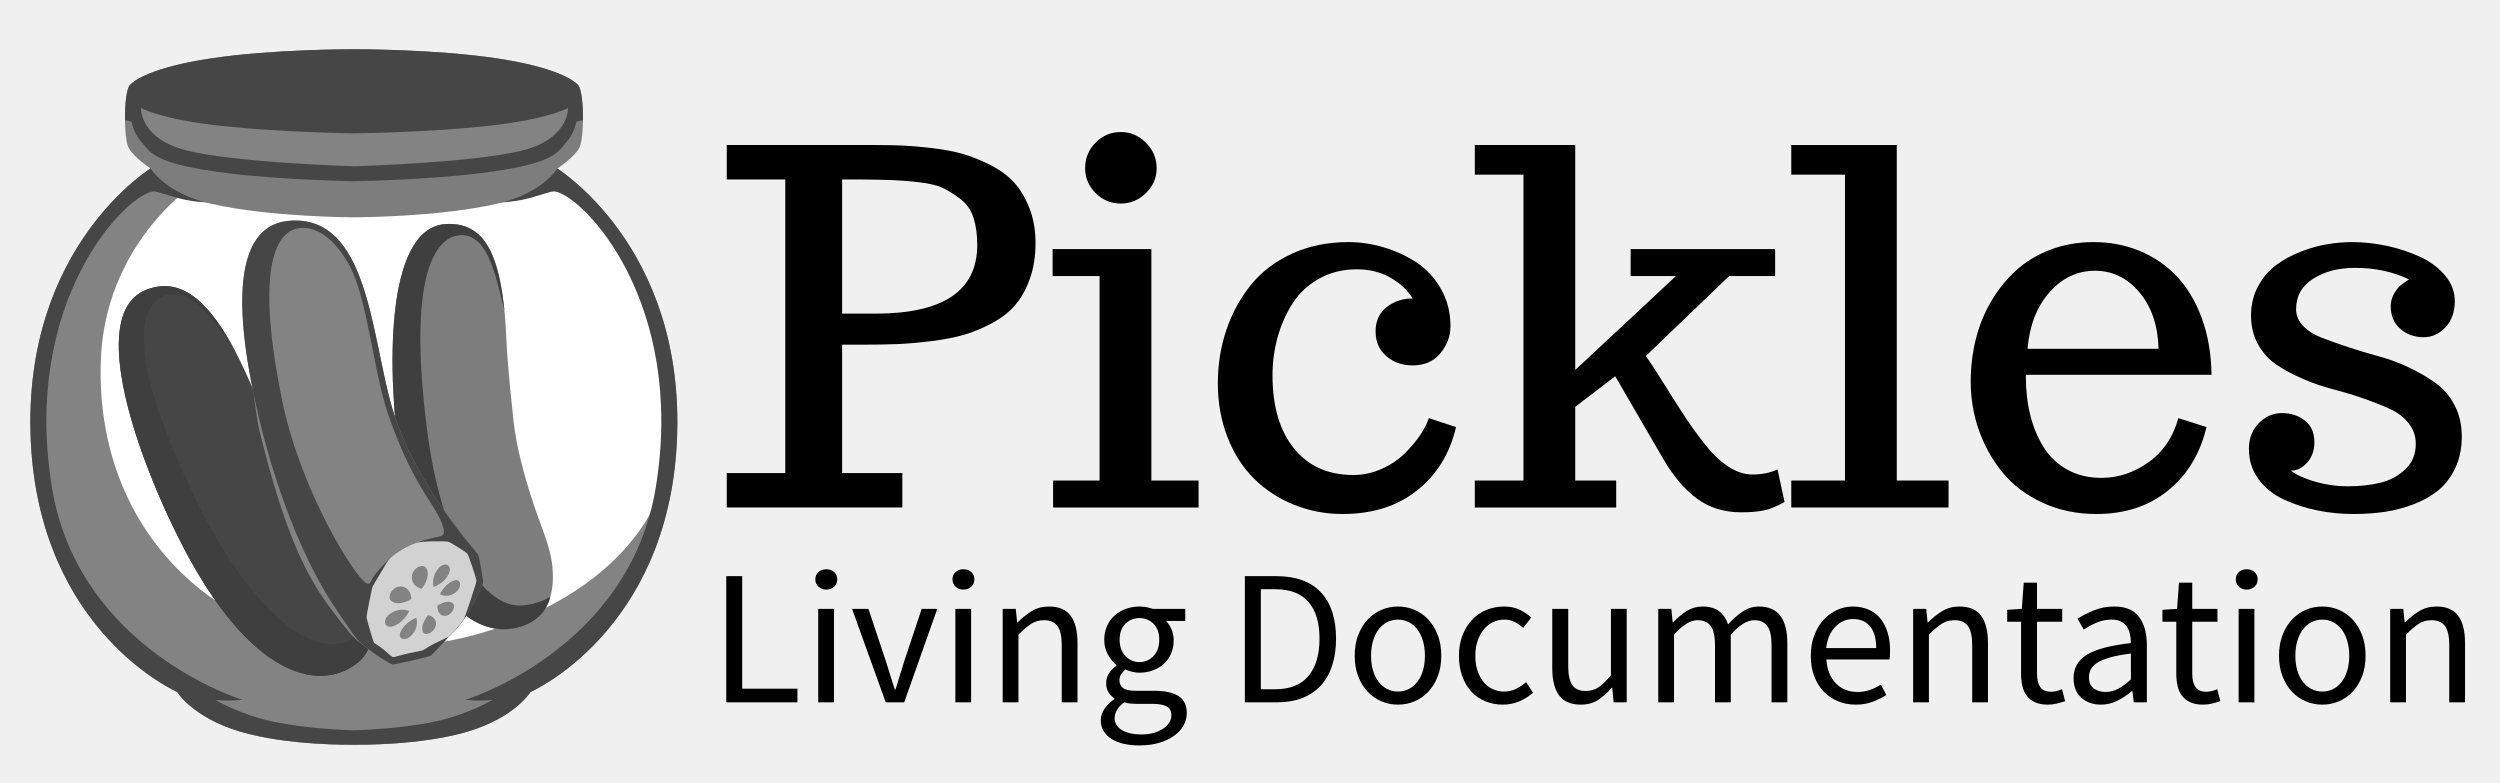
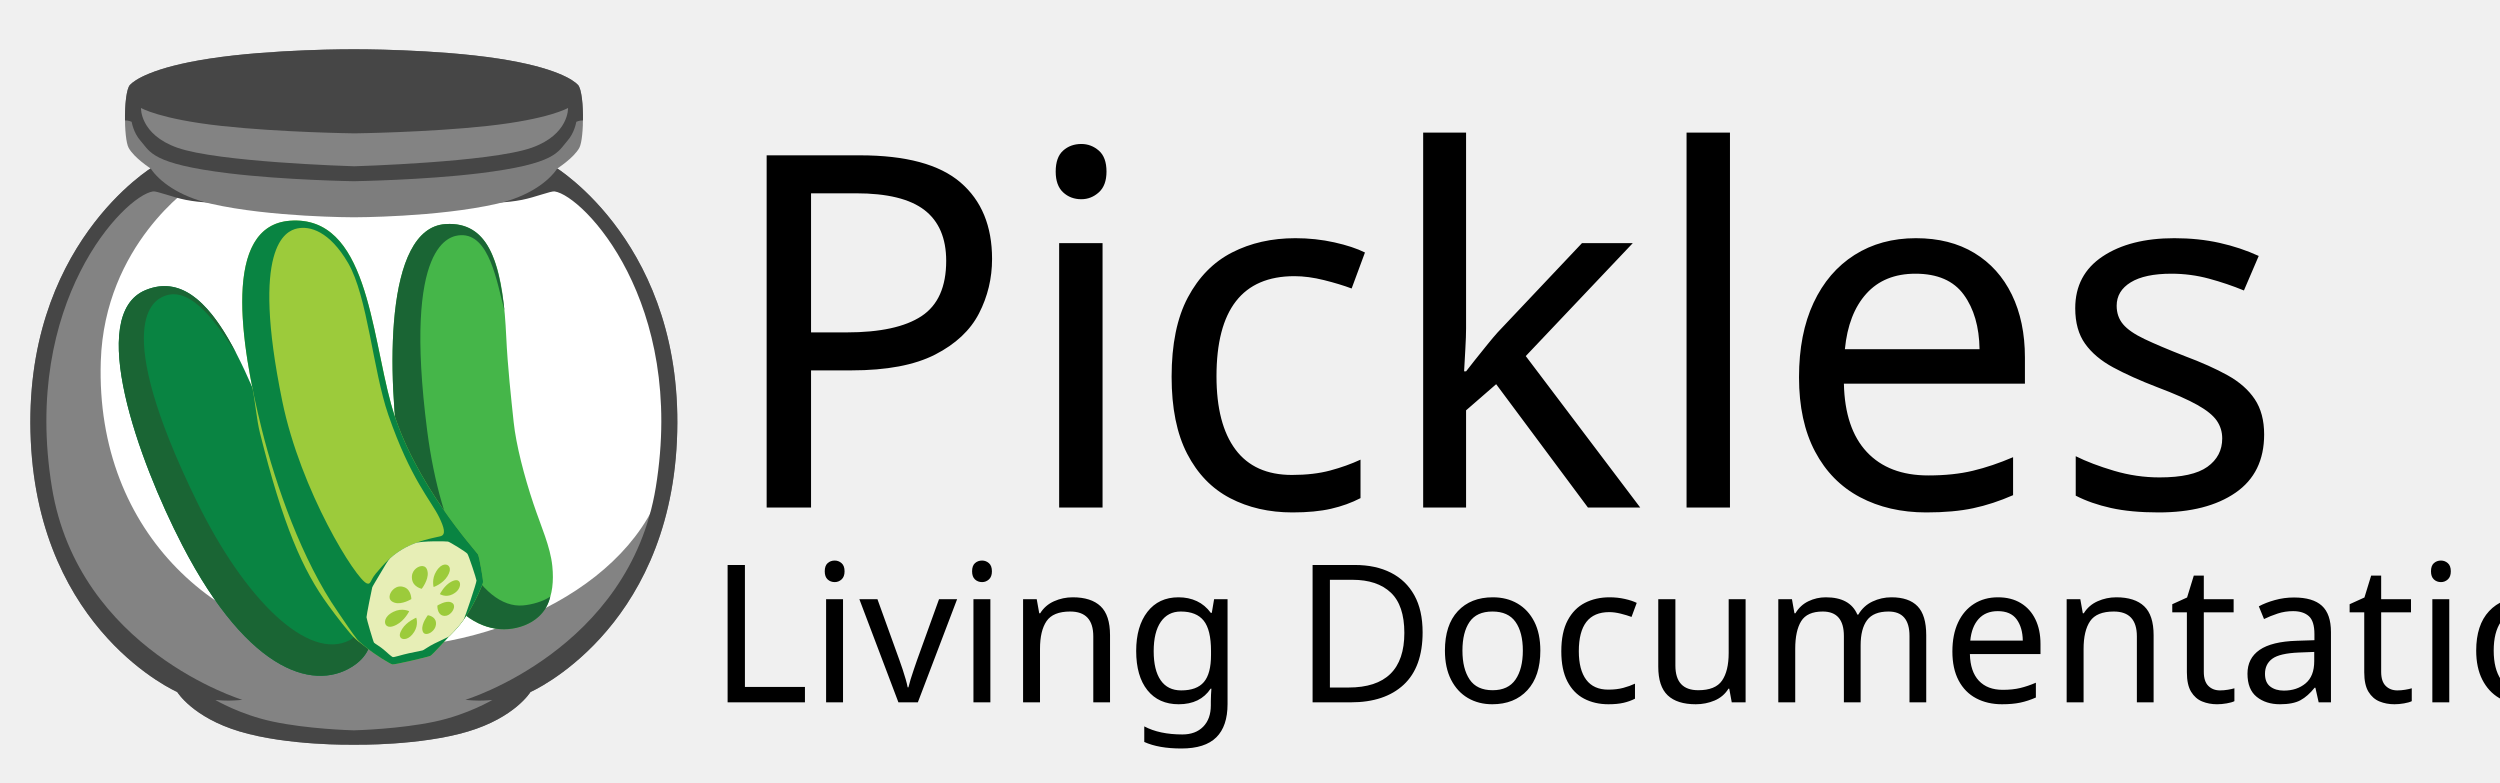
<svg xmlns="http://www.w3.org/2000/svg" version="1.0" id="Group_1_1_" x="0px" y="0px" width="2534.239px" height="793.62px" viewBox="0 0 2534.239 793.62" enable-background="new 0 0 2534.239 793.62" xml:space="preserve">
  <g id="Color_Fill_4">
    <g>
      <path fill-rule="evenodd" clip-rule="evenodd" fill="#FFFFFF" d="M562.229,169.02l-203.535,4.305l-203.535-4.305    c0,0-133.076,79.562-123.961,277.818C40.104,640.546,179.64,701.48,179.64,701.48s15.683,25.817,63.477,40.078    c48.445,14.454,113.693,13.396,115.578,13.362c1.885,0.033,67.134,1.092,115.578-13.362    c47.793-14.261,63.477-40.078,63.477-40.078s139.536-60.935,148.441-254.643C695.306,248.581,562.229,169.02,562.229,169.02z" />
    </g>
  </g>
  <g id="Color_Fill_4_1_">
    <g>
      <path fill="#838383" d="M562.229,169.02l-15.03,11.577c0,0,56.97,26.075,93.898,92.974    c30.833,55.857,46.975,145.953,34.808,202.579c-24.25,112.869-171.688,185.909-311.586,180.764    c-138.565-5.097-267.773-114.027-262.15-290.677c3.772-118.517,92.99-178.089,92.99-178.089l-40-19.127    c0,0-133.076,79.562-123.961,277.818C40.104,640.546,179.64,701.48,179.64,701.48s15.683,25.817,63.477,40.078    c48.445,14.454,113.693,13.396,115.578,13.362c-0.027-0.001-0.045-0.001-0.045-0.001h0.09c0,0-0.018,0-0.045,0.001    c1.885,0.033,67.134,1.092,115.578-13.362c47.793-14.261,63.477-40.078,63.477-40.078s139.536-60.935,148.441-254.643    C695.306,248.581,562.229,169.02,562.229,169.02z" />
    </g>
  </g>
  <g id="Color_Fill_4_2_">
    <path fill-rule="evenodd" clip-rule="evenodd" fill="#464646" d="M562.235,169.02l-63.36,36.36c0,0,13.813,0.447,30.294-2.79   c13.245-2.602,29.297-9.112,33.066-8.55c29.174,4.345,133.252,112.112,102.537,300c-26.941,164.8-193.015,215.358-193.015,215.358   s6.685,0.762,13.616,0.803c6.713,0.04,13.682-0.642,13.682-0.642s-24.884,14.855-58.352,21.941   c-35.445,7.506-78.611,8.746-82.007,8.833c-3.396-0.087-46.561-1.327-82.006-8.833c-33.468-7.086-58.352-21.941-58.352-21.941   s6.968,0.682,13.682,0.642c6.932-0.041,13.616-0.803,13.616-0.803S79.563,658.84,52.623,494.04   c-30.715-187.888,73.363-295.655,102.537-300c3.77-0.562,19.821,5.949,33.067,8.55c16.48,3.237,30.293,2.79,30.293,2.79   l-63.36-36.36c0,0-133.076,79.562-123.961,277.818C40.104,640.546,179.64,701.48,179.64,701.48s15.683,25.817,63.477,40.078   c48.491,14.468,113.816,13.394,115.581,13.362c1.765,0.031,67.09,1.105,115.581-13.362c47.794-14.261,63.477-40.078,63.477-40.078   s139.536-60.935,148.441-254.643C695.312,248.581,562.235,169.02,562.235,169.02z" />
  </g>
  <g id="Color_Fill_2">
    <g>
      <path fill="#7D7D7D" d="M585.933,86.11c-4.422-4.791-22.436-17.728-80.489-26.668c-63.883-9.838-146.522-9.504-146.522-9.504    h-0.183c0,0-82.623-0.337-146.523,9.504c-58.053,8.94-76.067,21.877-80.49,26.668c-6.478,7.019-6.478,54.258-1.35,63.706    c5.58,10.278,22.307,20.909,22.405,21.055c8.484,12.667,28.396,28.204,61.141,35.675c60.324,13.764,144.816,13.724,144.816,13.724    h0.183c0,0,84.492,0.04,144.815-13.724c32.746-7.471,52.657-23.008,61.142-35.675c0.098-0.146,16.825-10.777,22.404-21.055    C592.411,140.368,592.411,93.129,585.933,86.11z" />
    </g>
  </g>
  <path fill="#464646" d="M585.933,86.11c-4.422-4.791-22.436-17.728-80.489-26.668c-63.883-9.838-146.522-9.504-146.522-9.504h-0.183  c0,0-82.623-0.337-146.523,9.504c-58.053,8.94-76.067,21.877-80.49,26.668c-3.627,3.93-5.224,20.473-5.025,35.93  c3.755-0.005,6.769,1.439,6.769,1.439s1.69,11.067,9.047,19.291c9.89,11.056,10.463,23.289,89.594,32.936  c56.438,6.88,126.763,8.002,126.763,8.002l0.036-0.016c1.418-0.023,70.78-1.177,126.639-7.986  c79.132-9.647,79.704-21.879,89.595-32.936c7.356-8.224,9.047-19.291,9.047-19.291s3.014-1.445,6.77-1.439  C591.157,106.583,589.561,90.041,585.933,86.11z" />
  <path fill="#838383" d="M575.819,109.44c0,0-19.226,11.406-81.619,18.218c-60.066,6.559-134.201,7.521-134.201,7.521h-1.26  c0,0-74.135-0.963-134.2-7.521c-62.394-6.813-81.62-18.218-81.62-18.218s-1.267,26.849,36.9,40.32  c41.043,14.486,172.895,18.589,179.217,18.792c0,0,137.83-3.949,179.883-18.792C577.087,136.289,575.819,109.44,575.819,109.44z" />
  <g id="Color_Fill_5">
    <g>
-       <path fill="#464646" d="M288.359,469.693c-32.806-71.301-70.754-204.517-140.76-175.641    c-60.489,24.952-7.552,172.045,37.08,258.422c68.756,133.066,137.414,148.628,175.32,121.292    C415.048,634.07,320.26,539.026,288.359,469.693z" />
+       <path fill="#098442" d="M288.359,469.693c-32.806-71.301-70.754-204.517-140.76-175.641    c-60.489,24.952-7.552,172.045,37.08,258.422c68.756,133.066,137.414,148.628,175.32,121.292    C415.048,634.07,320.26,539.026,288.359,469.693z" />
    </g>
  </g>
  <g id="Color_Fill_5_1_">
    <g>
-       <path fill="#3F3F3F" d="M376.443,634.231c-2.979-8.362-8.164-7.613-8.164-7.613s-4.076,17.336-13.949,22.404    c-41.514,21.311-105.897-40.386-154.891-140.818c-89.105-182.659-42.392-204.279-32.94-208.054    c28.679-11.454,56.162,32.828,73.184,58.368c-23.806-46.064-52.932-80.614-92.083-64.465    c-60.489,24.952-7.552,172.045,37.08,258.422c68.756,133.066,137.414,148.628,175.32,121.292    C373.953,663.704,378.279,650.086,376.443,634.231z" />
+       <path fill="#1A6534" d="M376.443,634.231c-2.979-8.362-8.164-7.613-8.164-7.613s-4.076,17.336-13.949,22.404    c-41.514,21.311-105.897-40.386-154.891-140.818c-89.105-182.659-42.392-204.279-32.94-208.054    c28.679-11.454,56.162,32.828,73.184,58.368c-23.806-46.064-52.932-80.614-92.083-64.465    c-60.489,24.952-7.552,172.045,37.08,258.422c68.756,133.066,137.414,148.628,175.32,121.292    C373.953,663.704,378.279,650.086,376.443,634.231z" />
    </g>
  </g>
  <g id="Color_Fill_5_2_">
    <g>
-       <path fill="#7D7D7D" d="M559.883,573.831c-2.052-19.946-11.253-39.655-19.121-63.126c-9.383-27.99-17.631-59.811-20.063-82.835    c-2.536-23.991-6.11-56.111-7.525-86.45c-2.899-62.149-12.678-117.471-61.565-114.274    c-62.311,4.075-59.396,153.234-45.439,244.964c21.502,141.313,78.818,176.359,121.441,163.229    C553.331,627.415,563.081,604.925,559.883,573.831z" />
+       <path fill="#45B649" d="M559.883,573.831c-2.052-19.946-11.253-39.655-19.121-63.126c-9.383-27.99-17.631-59.811-20.063-82.835    c-2.536-23.991-6.11-56.111-7.525-86.45c-2.899-62.149-12.678-117.471-61.565-114.274    c-62.311,4.075-59.396,153.234-45.439,244.964c21.502,141.313,78.818,176.359,121.441,163.229    C553.331,627.415,563.081,604.925,559.883,573.831z" />
    </g>
  </g>
  <g id="Color_Fill_5_3_">
    <g>
-       <path fill="#3F3F3F" d="M530.27,613.711c-43.605,3.853-83.532-70.634-97.23-177.114    c-24.745-192.365,24.094-197.639,33.793-198.163c29.428-1.592,36.964,48.1,44.549,76.391    c-5.745-48.291-15.773-90.556-59.773-87.678c-62.311,4.075-59.396,153.234-45.439,244.964    c21.502,141.313,78.818,176.359,121.441,163.229c15.69-4.834,27.003-15.645,30.188-30.539    C550.404,609.767,539.374,612.906,530.27,613.711z" />
+       <path fill="#1A6534" d="M530.27,613.711c-43.605,3.853-83.532-70.634-97.23-177.114    c-24.745-192.365,24.094-197.639,33.793-198.163c29.428-1.592,36.964,48.1,44.549,76.391    c-5.745-48.291-15.773-90.556-59.773-87.678c-62.311,4.075-59.396,153.234-45.439,244.964    c21.502,141.313,78.818,176.359,121.441,163.229c15.69-4.834,27.003-15.645,30.188-30.539    C550.404,609.767,539.374,612.906,530.27,613.711z" />
    </g>
  </g>
  <g id="Color_Fill_6">
    <g>
-       <path fill="#838383" d="M484.526,562.013c-1.44-2.79-66.006-72.831-87.998-151.976c-20.569-74.027-24.428-191.814-102.41-186.297    c-58.386,4.13-54.215,90.232-38.17,169.935c2.871,14.258,4.231,31.912,7.572,45.255c23.43,93.59,43.161,139.003,69.56,175.007    c7.254,9.894,20.338,27.271,27.356,33.839c3.271,3.06,7.264,5.58,11.276,8.9c8.212,6.795,23.736,16.461,26.166,16.821    c2.431,0.36,36.08-7.559,38.33-8.638c2.25-1.08,18.626-19.437,18.626-19.437s10.365-9.27,18.284-21.854    c9.369-14.89,16.356-30.964,16.537-33.483C489.835,587.565,485.966,564.802,484.526,562.013z" />
+       <path fill="#9CCB3B" d="M484.526,562.013c-1.44-2.79-66.006-72.831-87.998-151.976c-20.569-74.027-24.428-191.814-102.41-186.297    c-58.386,4.13-54.215,90.232-38.17,169.935c2.871,14.258,4.231,31.912,7.572,45.255c23.43,93.59,43.161,139.003,69.56,175.007    c7.254,9.894,20.338,27.271,27.356,33.839c3.271,3.06,7.264,5.58,11.276,8.9c8.212,6.795,23.736,16.461,26.166,16.821    c2.431,0.36,36.08-7.559,38.33-8.638c2.25-1.08,18.626-19.437,18.626-19.437s10.365-9.27,18.284-21.854    c9.369-14.89,16.356-30.964,16.537-33.483C489.835,587.565,485.966,564.802,484.526,562.013z" />
    </g>
  </g>
  <g id="Color_Fill_6_1_">
    <g>
-       <path fill-rule="evenodd" clip-rule="evenodd" fill="#464646" d="M484.526,562.013c-1.44-2.79-66.006-72.831-87.998-151.976    c-20.569-74.027-24.428-191.814-102.41-186.297c-68.832,4.869-50.721,123.663-28.709,211.59    c14.188,56.673,40.643,132.396,77.12,184.997c6.991,10.082,13.325,19.93,19.557,27.838c1.5,1.905,5.613,5.19,9.626,8.511    c8.212,6.795,23.736,16.461,26.166,16.821c2.431,0.36,36.08-7.559,38.33-8.638c2.25-1.08,18.626-19.437,18.626-19.437    s10.365-9.27,18.284-21.854c9.369-14.89,16.356-30.964,16.537-33.483C489.835,587.565,485.966,564.802,484.526,562.013z     M446.371,543.624c-7.231,1.746-24.394,4.662-38.822,13.358c-10.608,6.394-17.971,14.055-26.768,24.647    c-5.459,6.573-4.739,11.21-8.816,9.806c-10.952-3.771-67.123-93.521-85.849-184.905c-32.161-156.945,3.479-172.393,15.127-174.923    c12.759-2.771,32.761,2.588,51.645,35.047c19.784,34.007,25.139,108.669,40.701,153.721    c22.728,65.793,43.43,86.908,51.797,104.386C449.931,534.253,452.591,542.122,446.371,543.624z" />
+       <path fill-rule="evenodd" clip-rule="evenodd" fill="#098442" d="M484.526,562.013c-1.44-2.79-66.006-72.831-87.998-151.976    c-20.569-74.027-24.428-191.814-102.41-186.297c-68.832,4.869-50.721,123.663-28.709,211.59    c14.188,56.673,40.643,132.396,77.12,184.997c6.991,10.082,13.325,19.93,19.557,27.838c1.5,1.905,5.613,5.19,9.626,8.511    c8.212,6.795,23.736,16.461,26.166,16.821c2.431,0.36,36.08-7.559,38.33-8.638c2.25-1.08,18.626-19.437,18.626-19.437    s10.365-9.27,18.284-21.854c9.369-14.89,16.356-30.964,16.537-33.483C489.835,587.565,485.966,564.802,484.526,562.013z     M446.371,543.624c-7.231,1.746-24.394,4.662-38.822,13.358c-10.608,6.394-17.971,14.055-26.768,24.647    c-5.459,6.573-4.739,11.21-8.816,9.806c-10.952-3.771-67.123-93.521-85.849-184.905c-32.161-156.945,3.479-172.393,15.127-174.923    c12.759-2.771,32.761,2.588,51.645,35.047c19.784,34.007,25.139,108.669,40.701,153.721    c22.728,65.793,43.43,86.908,51.797,104.386C449.931,534.253,452.591,542.122,446.371,543.624z" />
    </g>
  </g>
  <g id="Color_Fill_6_2_">
    <g>
-       <path fill="#D2D2D2" d="M473.819,561.359c-1.32-1.859-17.88-12-19.68-12.359c-1.8-0.36-26.778-0.828-33.068,1.539    c-4.523,1.702-9.148,3.808-13.522,6.443c-4.402,2.653-8.245,5.524-11.863,8.733c-2.238,1.984-5.622,7.875-9.188,13.931    c-4.564,7.751-8.738,14.533-9.158,15.733s-5.879,28.74-5.819,30.3c0.06,1.561,6.84,24.9,7.62,25.8c0.779,0.9,6.66,4.261,9.84,7.08    c3.18,2.82,7.859,7.021,9.06,7.5c1.2,0.48,9.301-2.34,16.38-3.84c7.08-1.5,12-2.58,13.62-2.82c1.62-0.239,5.7-3.84,12.3-7.02    c6.601-3.181,12.961-6.21,12.961-6.21l1.534-0.747c0,0,7.828-7,15.075-17.094c1.093-1.521,13.294-37.773,13.114-39.813    S475.14,563.22,473.819,561.359z" />
+       <path fill="#E7EEB6" d="M473.819,561.359c-1.32-1.859-17.88-12-19.68-12.359c-1.8-0.36-26.778-0.828-33.068,1.539    c-4.523,1.702-9.148,3.808-13.522,6.443c-4.402,2.653-8.245,5.524-11.863,8.733c-2.238,1.984-5.622,7.875-9.188,13.931    c-4.564,7.751-8.738,14.533-9.158,15.733s-5.879,28.74-5.819,30.3c0.06,1.561,6.84,24.9,7.62,25.8c0.779,0.9,6.66,4.261,9.84,7.08    c3.18,2.82,7.859,7.021,9.06,7.5c1.2,0.48,9.301-2.34,16.38-3.84c7.08-1.5,12-2.58,13.62-2.82c1.62-0.239,5.7-3.84,12.3-7.02    c6.601-3.181,12.961-6.21,12.961-6.21l1.534-0.747c0,0,7.828-7,15.075-17.094c1.093-1.521,13.294-37.773,13.114-39.813    S475.14,563.22,473.819,561.359z" />
    </g>
  </g>
  <g id="Group_2_1_">
    <g id="Shape_1">
-       <path fill-rule="evenodd" clip-rule="evenodd" fill="#838383" d="M453.639,572.817c0,0-5.361-3.228-11.312,6.205    c-5.054,8.01-2.766,16.041-2.766,16.041s9-3.021,13.894-10.732C459.202,575.275,453.639,572.817,453.639,572.817z" />
+       <path fill-rule="evenodd" clip-rule="evenodd" fill="#9CCB3B" d="M453.639,572.817c0,0-5.361-3.228-11.312,6.205    c-5.054,8.01-2.766,16.041-2.766,16.041s9-3.021,13.894-10.732C459.202,575.275,453.639,572.817,453.639,572.817z" />
    </g>
    <g id="Shape_1_1_">
-       <path fill-rule="evenodd" clip-rule="evenodd" fill="#838383" d="M433.542,580.231c-1.12-9.448-9.065-5.675-9.065-5.675    s-8.259,3.18-6.778,12.74c1.22,7.881,9.818,9.559,9.818,9.559S434.466,588.021,433.542,580.231z" />
+       <path fill-rule="evenodd" clip-rule="evenodd" fill="#9CCB3B" d="M433.542,580.231c-1.12-9.448-9.065-5.675-9.065-5.675    s-8.259,3.18-6.778,12.74c1.22,7.881,9.818,9.559,9.818,9.559S434.466,588.021,433.542,580.231z" />
    </g>
    <g id="Shape_1_2_">
-       <path fill-rule="evenodd" clip-rule="evenodd" fill="#838383" d="M409.855,595.248c-8.724-3.266-13.417,4.943-13.417,4.943    s-5.314,7.952,3.635,10.78c7.29,2.303,16.912-3.699,16.912-3.699S416.964,597.908,409.855,595.248z" />
+       <path fill-rule="evenodd" clip-rule="evenodd" fill="#9CCB3B" d="M409.855,595.248c-8.724-3.266-13.417,4.943-13.417,4.943    s-5.314,7.952,3.635,10.78c7.29,2.303,16.912-3.699,16.912-3.699S416.964,597.908,409.855,595.248z" />
    </g>
    <g id="Shape_1_3_">
-       <path fill-rule="evenodd" clip-rule="evenodd" fill="#838383" d="M398.913,620.141c-10.514,5.169-8.467,11.737-8.467,11.737    s1.25,6.729,11.383,1.511c8.414-4.334,12.966-13.77,12.966-13.77S407.636,615.854,398.913,620.141z" />
+       <path fill-rule="evenodd" clip-rule="evenodd" fill="#9CCB3B" d="M398.913,620.141c-10.514,5.169-8.467,11.737-8.467,11.737    s1.25,6.729,11.383,1.511c8.414-4.334,12.966-13.77,12.966-13.77S407.636,615.854,398.913,620.141z" />
    </g>
    <g id="Shape_1_4_">
-       <path fill-rule="evenodd" clip-rule="evenodd" fill="#838383" d="M421.941,626.144c0,0-9.524,3.741-14.367,11.535    c-5.636,9.067,0.923,10.028,0.923,10.028s5.926,1.542,11.381-7.179C424.564,633.035,421.941,626.144,421.941,626.144z" />
+       <path fill-rule="evenodd" clip-rule="evenodd" fill="#9CCB3B" d="M421.941,626.144c0,0-9.524,3.741-14.367,11.535    c-5.636,9.067,0.923,10.028,0.923,10.028s5.926,1.542,11.381-7.179C424.564,633.035,421.941,626.144,421.941,626.144z" />
    </g>
    <g id="Shape_1_5_">
-       <path fill-rule="evenodd" clip-rule="evenodd" fill="#838383" d="M441.917,630.923c-0.704-6.358-8.219-7.276-8.219-7.276    s-6.513,8.299-5.577,14.694c1.058,7.235,7.871,3.212,7.871,3.212S442.714,638.12,441.917,630.923z" />
+       <path fill-rule="evenodd" clip-rule="evenodd" fill="#9CCB3B" d="M441.917,630.923c-0.704-6.358-8.219-7.276-8.219-7.276    s-6.513,8.299-5.577,14.694c1.058,7.235,7.871,3.212,7.871,3.212S442.714,638.12,441.917,630.923z" />
    </g>
    <g id="Shape_1_6_">
-       <path fill-rule="evenodd" clip-rule="evenodd" fill="#838383" d="M457.109,610.518c-5.413-2.091-13.743,3.364-13.743,3.364    s-0.402,8.249,5.159,10.068c6.238,2.041,10.225-4.589,10.225-4.589S463.179,612.862,457.109,610.518z" />
+       <path fill-rule="evenodd" clip-rule="evenodd" fill="#9CCB3B" d="M457.109,610.518c-5.413-2.091-13.743,3.364-13.743,3.364    s-0.402,8.249,5.159,10.068c6.238,2.041,10.225-4.589,10.225-4.589S463.179,612.862,457.109,610.518z" />
    </g>
    <g id="Shape_1_7_">
-       <path fill-rule="evenodd" clip-rule="evenodd" fill="#838383" d="M466.347,592.033c0,0-0.067-6.686-8.468-2.598    c-7.386,3.595-11.97,12.79-11.97,12.79s5.762,3.836,12.923,0.181C466.982,598.247,466.347,592.033,466.347,592.033z" />
+       <path fill-rule="evenodd" clip-rule="evenodd" fill="#9CCB3B" d="M466.347,592.033c0,0-0.067-6.686-8.468-2.598    c-7.386,3.595-11.97,12.79-11.97,12.79s5.762,3.836,12.923,0.181C466.982,598.247,466.347,592.033,466.347,592.033z" />
    </g>
  </g>
  <g>
-     <path d="M736.71,147.018h149.902c10.578,0,19.855,0.164,27.832,0.488c7.973,0.328,17.945,1.183,29.908,2.563   c11.963,1.385,22.377,3.338,31.25,5.859c8.869,2.525,18.227,6.268,28.076,11.23c9.846,4.967,17.902,10.864,24.17,17.7   c6.264,6.836,11.475,15.503,15.625,26.001s6.225,22.339,6.225,35.522c0,13.348-1.873,25.311-5.615,35.889   c-3.746,10.582-8.586,19.409-14.525,26.489c-5.943,7.08-13.715,13.226-23.316,18.433c-9.605,5.211-19.043,9.197-28.32,11.963   c-9.277,2.77-20.428,4.967-33.447,6.592c-13.023,1.629-24.699,2.647-35.033,3.052c-10.338,0.408-22.424,0.61-36.256,0.61h-19.531   v130.127h61.035v34.912H736.71v-34.912h59.326V181.93H736.71V147.018z M870.255,181.93h-16.602v135.986h33.936   c68.684,0,103.027-23.193,103.027-69.58c0-10.578-1.262-19.775-3.783-27.588c-2.525-7.813-6.799-14.038-12.818-18.677   c-6.023-4.639-11.924-8.381-17.699-11.23c-5.779-2.846-14.039-4.883-24.781-6.104s-19.816-1.953-27.221-2.197   c-7.408-0.244-17.865-0.446-31.373-0.61C871.8,181.93,870.903,181.93,870.255,181.93z" />
-     <path d="M1167.13,252.487v234.62h47.852v27.344h-147.461v-27.344h47.119V279.831h-47.607v-27.344H1167.13z M1099.991,170.456   c0-10.09,3.541-18.715,10.621-25.879c7.08-7.16,15.582-10.742,25.512-10.742c9.766,0,18.27,3.624,25.514,10.864   c7.24,7.244,10.863,15.831,10.863,25.757c0,9.766-3.623,18.188-10.863,25.269c-7.244,7.08-15.748,10.62-25.514,10.62   c-9.93,0-18.432-3.54-25.512-10.62S1099.991,180.221,1099.991,170.456z" />
-     <path d="M1234.513,388.473c0-18.879,2.846-36.781,8.545-53.711c5.695-16.926,13.916-32.104,24.658-45.532   s24.658-24.086,41.748-31.982c17.09-7.893,36.213-11.841,57.373-11.841c11.879,0,23.762,1.751,35.645,5.249   c11.879,3.502,22.949,8.587,33.203,15.259c10.254,6.676,18.594,15.667,25.025,26.978c6.428,11.314,9.643,23.968,9.643,37.964   c0,9.766-3.379,18.799-10.131,27.1c-6.756,8.301-16.156,12.451-28.199,12.451c-10.582,0-19.492-3.132-26.732-9.399   c-7.244-6.264-10.865-14.606-10.865-25.024c0-10.578,3.742-18.799,11.23-24.658c7.484-5.859,16.273-8.789,26.367-8.789   c-5.371-8.625-12.98-15.705-22.826-21.24c-9.85-5.531-21.119-8.301-33.814-8.301c-14.16,0-26.855,3.136-38.086,9.399   c-11.23,6.268-20.184,14.568-26.855,24.902c-6.676,10.338-11.76,21.771-15.258,34.302c-3.502,12.535-5.25,25.475-5.25,38.818   c0,31.415,7.24,56.114,21.729,74.096c14.484,17.986,34.584,26.979,60.303,26.979c9.926,0,19.49-2.076,28.688-6.227   c9.193-4.15,16.926-9.314,23.193-15.502c6.264-6.184,11.512-12.41,15.746-18.678c4.23-6.264,7.16-12,8.789-17.211l27.588,9.033   c-6.188,26.695-19.287,48.057-39.307,64.086c-20.02,16.033-45.25,24.049-75.684,24.049c-17.418,0-33.855-3.137-49.316-9.4   c-15.465-6.264-28.893-15.014-40.283-26.244c-11.395-11.23-20.385-25.227-26.977-41.992   C1237.81,426.644,1234.513,408.333,1234.513,388.473z" />
-     <path d="M1776.505,481.003c9.438,0,17.902-1.709,25.391-5.127l7.08,32.959c-7.977,4.559-15.098,7.445-21.361,8.666   c-6.268,1.221-13.715,1.832-22.34,1.832c-17.418,0-32.348-4.559-44.799-13.672s-23.805-22.377-34.059-39.795l-49.072-84.473   l-40.527,31.006v74.707h41.504v27.344h-143.311v-27.344h49.316V177.047h-49.316v-30.029h101.807v228.027l102.051-95.215h-45.898   v-27.344h146.484v27.344h-46.631l-84.473,81.055c4.883,6.836,11.311,16.686,19.287,29.541c7.973,12.86,14.973,23.846,20.996,32.959   c6.02,9.117,12.818,18.432,20.387,27.953s15.381,16.846,23.438,21.973S1768.528,481.003,1776.505,481.003z" />
-     <path d="M1922.745,147.018v340.088h52.49v27.344h-159.424v-27.344h54.443V177.047h-54.443v-30.029H1922.745z" />
-     <path d="M1997.696,386.764c0-14.648,1.709-28.889,5.127-42.725c3.418-13.832,8.625-26.691,15.625-38.574   c6.996-11.879,15.381-22.297,25.146-31.25c9.766-8.949,21.4-15.991,34.912-21.118c13.508-5.127,28.076-7.69,43.701-7.69   c16.602,0,32.063,2.93,46.387,8.789c14.32,5.859,26.855,14.366,37.598,25.513c10.742,11.15,19.287,25.311,25.635,42.48   c6.348,17.174,9.682,36.419,10.01,57.739h-188.232v1.953c0,14,1.504,27.02,4.518,39.063c3.01,12.047,7.525,22.869,13.549,32.471   c6.02,9.605,14.039,17.174,24.049,22.705c10.01,5.535,21.521,8.301,34.545,8.301c16.926,0,32.838-5.287,47.73-15.869   c14.893-10.578,24.939-25.471,30.15-44.678l28.564,9.033c-6.348,26.855-19.287,48.26-38.818,64.209   c-19.531,15.953-43.785,23.926-72.754,23.926c-19.859,0-38.006-3.785-54.443-11.354c-16.441-7.568-29.906-17.699-40.404-30.395   s-18.555-26.979-24.17-42.848S1997.696,404.019,1997.696,386.764z M2055.313,353.561h132.813   c-0.652-23.598-7.121-42.683-19.408-57.251c-12.291-14.564-27.307-21.851-45.045-21.851c-17.906,0-33.287,7.286-46.143,21.851   C2064.671,310.878,2057.267,329.963,2055.313,353.561z" />
-     <path d="M2385.88,521.042c-12.695,0-25.023-1.221-36.986-3.662s-23.277-6.143-33.936-11.109   c-10.662-4.963-19.207-11.879-25.635-20.752c-6.432-8.869-9.645-19-9.645-30.395c0-10.578,3.334-19.287,10.01-26.123   c6.672-6.836,14.484-10.254,23.438-10.254c9.113,0,16.885,2.525,23.316,7.568c6.428,5.047,9.643,12.371,9.643,21.973   c0,8.301-2.441,15.178-7.324,20.629c-4.883,5.455-10.418,8.18-16.602,8.18c6.184,4.559,14.607,8.342,25.27,11.352   c10.658,3.014,21.361,4.518,32.104,4.518c12.531,0,23.721-1.221,33.57-3.662c9.846-2.441,18.268-6.996,25.268-13.672   c6.996-6.672,10.498-15.217,10.498-25.635c0-7.813-2.402-14.771-7.201-20.875c-4.803-6.104-11.109-10.943-18.922-14.525   c-7.813-3.578-16.723-7.119-26.732-10.621c-10.01-3.498-20.227-6.591-30.641-9.277c-10.418-2.686-20.629-6.184-30.639-10.498   c-10.01-4.311-18.922-9.071-26.734-14.282c-7.813-5.207-14.121-12.085-18.92-20.63c-4.803-8.545-7.203-18.349-7.203-29.419   c0-11.066,2.4-20.996,7.203-29.785c4.799-8.789,10.863-15.907,18.188-21.362c7.324-5.451,15.705-10.01,25.146-13.672   c9.438-3.662,18.471-6.184,27.1-7.568c8.625-1.381,16.926-2.075,24.902-2.075c11.719,0,23.561,1.305,35.523,3.906   c11.963,2.605,23.109,6.31,33.447,11.108c10.334,4.803,18.756,11.108,25.268,18.921c6.508,7.813,9.766,16.441,9.766,25.879   c0,10.906-3.135,19.737-9.398,26.489c-6.268,6.756-13.635,10.132-22.096,10.132c-9.277,0-17.174-2.808-23.682-8.423   c-6.512-5.615-9.766-13.306-9.766-23.071c0-4.719,1.18-9.033,3.541-12.939c2.357-3.906,4.516-6.63,6.469-8.179   c1.953-1.545,4.799-3.54,8.545-5.981c-16.113-7.813-34.344-11.719-54.688-11.719c-16.766,0-30.926,3.662-42.48,10.986   c-11.559,7.324-17.334,17.662-17.334,31.006c0,6.348,2.4,12.005,7.203,16.968c4.799,4.967,11.146,8.953,19.043,11.963   c7.893,3.014,16.846,6.188,26.855,9.521c10.01,3.338,20.301,6.432,30.883,9.277c10.578,2.85,20.875,6.676,30.885,11.475   c10.01,4.803,18.959,10.052,26.855,15.747c7.893,5.699,14.24,13.184,19.043,22.461c4.799,9.277,7.201,19.775,7.201,31.494   c0,11.883-2.158,22.461-6.469,31.738c-4.314,9.277-9.973,16.807-16.969,22.582c-7,5.779-15.342,10.541-25.023,14.283   c-9.686,3.742-19.531,6.348-29.541,7.813S2396.946,521.042,2385.88,521.042z" />
-   </g>
-   <g>
-     <path d="M736.203,711.951v-127.92h16.186v114.075h55.965v13.845H736.203z" />
-     <path d="M837.602,597.682c-3.12,0-5.752-0.976-7.897-2.926c-2.145-1.949-3.217-4.418-3.217-7.41c0-3.119,1.072-5.621,3.217-7.507   c2.146-1.883,4.777-2.828,7.897-2.828s5.753,0.945,7.897,2.828c2.146,1.886,3.218,4.388,3.218,7.507   c0,2.992-1.072,5.461-3.218,7.41C843.354,596.706,840.722,597.682,837.602,597.682z M829.412,711.951v-94.77h15.99v94.77H829.412z" />
-     <path d="M897.854,711.951l-34.125-94.77h16.575l17.94,53.819c1.429,4.681,2.891,9.36,4.387,14.04   c1.493,4.68,2.956,9.296,4.388,13.845h0.78c1.429-4.549,2.857-9.165,4.29-13.845c1.429-4.68,2.857-9.359,4.29-14.04l17.939-53.819   h15.795l-33.54,94.77H897.854z" />
-     <path d="M976.633,597.682c-3.12,0-5.752-0.976-7.897-2.926c-2.145-1.949-3.217-4.418-3.217-7.41c0-3.119,1.072-5.621,3.217-7.507   c2.146-1.883,4.777-2.828,7.897-2.828s5.753,0.945,7.897,2.828c2.146,1.886,3.218,4.388,3.218,7.507   c0,2.992-1.072,5.461-3.218,7.41C982.386,596.706,979.753,597.682,976.633,597.682z M968.443,711.951v-94.77h15.99v94.77H968.443z" />
-     <path d="M1016.411,711.951v-94.77h13.26l1.365,13.649h0.585c4.549-4.549,9.326-8.352,14.332-11.407   c5.003-3.053,10.823-4.583,17.453-4.583c10.009,0,17.321,3.12,21.938,9.36c4.612,6.24,6.922,15.472,6.922,27.69v60.06h-15.989   v-57.915c0-8.97-1.433-15.436-4.29-19.402c-2.861-3.964-7.41-5.947-13.65-5.947c-4.942,0-9.296,1.236-13.065,3.705   c-3.771,2.471-8.062,6.111-12.869,10.92v68.64H1016.411z" />
-     <path d="M1155.055,755.631c-5.85,0-11.182-0.555-15.989-1.657c-4.812-1.106-8.94-2.764-12.383-4.973   c-3.446-2.212-6.112-4.875-7.995-7.995c-1.886-3.12-2.827-6.761-2.827-10.92c0-4.031,1.233-7.867,3.705-11.505   c2.468-3.641,5.85-6.953,10.14-9.945v-0.779c-2.34-1.43-4.323-3.413-5.947-5.948c-1.627-2.534-2.438-5.685-2.438-9.457   c0-4.028,1.103-7.538,3.314-10.53c2.209-2.988,4.549-5.329,7.021-7.02v-0.78c-3.12-2.599-5.948-6.075-8.482-10.433   c-2.535-4.354-3.803-9.391-3.803-15.112c0-5.198,0.941-9.878,2.827-14.04c1.883-4.159,4.452-7.702,7.703-10.628   c3.247-2.925,7.05-5.167,11.407-6.727c4.354-1.561,8.937-2.341,13.747-2.341c2.6,0,5.037,0.229,7.313,0.683   c2.273,0.457,4.32,1.009,6.143,1.658h32.955v12.284h-19.5c2.209,2.212,4.062,5.007,5.558,8.386   c1.493,3.382,2.242,7.087,2.242,11.114c0,5.07-0.911,9.653-2.729,13.748c-1.822,4.095-4.29,7.541-7.41,10.335   c-3.12,2.797-6.795,4.973-11.018,6.532c-4.226,1.561-8.744,2.34-13.553,2.34c-2.34,0-4.747-0.292-7.215-0.877   c-2.471-0.585-4.811-1.396-7.02-2.438c-1.691,1.432-3.12,3.022-4.29,4.777s-1.755,3.934-1.755,6.532c0,2.992,1.17,5.46,3.51,7.41   s6.758,2.925,13.26,2.925h18.33c11.048,0,19.335,1.789,24.862,5.362c5.524,3.577,8.288,9.327,8.288,17.258   c0,4.418-1.106,8.61-3.315,12.577c-2.212,3.965-5.396,7.44-9.555,10.433c-4.162,2.989-9.199,5.363-15.113,7.118   C1169.125,754.754,1162.465,755.631,1155.055,755.631z M1157.395,744.517c4.55,0,8.678-0.555,12.383-1.658   c3.705-1.105,6.855-2.535,9.458-4.29c2.599-1.755,4.612-3.802,6.045-6.143c1.429-2.34,2.145-4.747,2.145-7.215   c0-4.421-1.627-7.477-4.875-9.165c-3.251-1.69-7.995-2.535-14.234-2.535h-16.381c-1.821,0-3.802-0.097-5.947-0.292   c-2.145-0.195-4.26-0.618-6.337-1.268c-3.383,2.468-5.851,5.07-7.41,7.8c-1.561,2.73-2.34,5.46-2.34,8.19   c0,5.069,2.438,9.098,7.313,12.09C1142.088,743.021,1148.815,744.517,1157.395,744.517z M1155.055,671.196   c2.73,0,5.296-0.519,7.703-1.561c2.403-1.038,4.549-2.534,6.435-4.484c1.883-1.95,3.346-4.32,4.388-7.118   c1.039-2.794,1.56-5.947,1.56-9.457c0-7.02-1.949-12.446-5.85-16.282c-3.9-3.833-8.647-5.753-14.235-5.753   c-5.591,0-10.335,1.92-14.234,5.753c-3.9,3.836-5.851,9.263-5.851,16.282c0,3.51,0.519,6.663,1.561,9.457   c1.039,2.798,2.501,5.168,4.387,7.118c1.884,1.95,4.028,3.446,6.436,4.484C1149.757,670.678,1152.325,671.196,1155.055,671.196z" />
-     <path d="M1261.914,711.951v-127.92h31.98c19.759,0,34.773,5.46,45.045,16.38c10.268,10.92,15.405,26.587,15.405,46.995   c0,10.14-1.302,19.207-3.9,27.202c-2.603,7.995-6.436,14.756-11.505,20.28c-5.07,5.527-11.311,9.75-18.72,12.675   c-7.41,2.925-15.927,4.388-25.546,4.388H1261.914z M1278.1,698.691h14.625c14.947,0,26.16-4.485,33.637-13.455   c7.475-8.97,11.213-21.578,11.213-37.83c0-16.249-3.738-28.665-11.213-37.245c-7.477-8.58-18.689-12.87-33.637-12.87H1278.1   V698.691z" />
-     <path d="M1417.132,714.291c-5.85,0-11.407-1.105-16.672-3.314c-5.266-2.209-9.915-5.427-13.942-9.653   c-4.031-4.223-7.249-9.424-9.653-15.6c-2.406-6.173-3.607-13.162-3.607-20.963c0-7.928,1.201-14.981,3.607-21.157   c2.404-6.173,5.622-11.407,9.653-15.697c4.027-4.29,8.677-7.538,13.942-9.75c5.265-2.209,10.822-3.315,16.672-3.315   c5.851,0,11.408,1.106,16.673,3.315c5.265,2.212,9.911,5.46,13.942,9.75c4.028,4.29,7.245,9.524,9.652,15.697   c2.404,6.176,3.607,13.229,3.607,21.157c0,7.801-1.203,14.79-3.607,20.963c-2.407,6.176-5.624,11.377-9.652,15.6   c-4.031,4.227-8.678,7.444-13.942,9.653S1422.982,714.291,1417.132,714.291z M1417.132,701.031c4.028,0,7.733-0.878,11.115-2.633   c3.379-1.755,6.271-4.223,8.678-7.41c2.403-3.184,4.256-6.986,5.558-11.407c1.298-4.418,1.949-9.36,1.949-14.82   s-0.651-10.432-1.949-14.917c-1.302-4.485-3.154-8.352-5.558-11.603c-2.407-3.248-5.299-5.753-8.678-7.508   c-3.382-1.755-7.087-2.632-11.115-2.632c-4.03,0-7.735,0.877-11.114,2.632c-3.383,1.755-6.274,4.26-8.678,7.508   c-2.407,3.251-4.26,7.117-5.558,11.603c-1.301,4.485-1.95,9.457-1.95,14.917s0.649,10.402,1.95,14.82   c1.298,4.421,3.15,8.224,5.558,11.407c2.403,3.188,5.295,5.655,8.678,7.41C1409.396,700.153,1413.102,701.031,1417.132,701.031z" />
-     <path d="M1523.405,714.291c-6.239,0-12.09-1.105-17.55-3.314s-10.174-5.427-14.138-9.653c-3.967-4.223-7.087-9.424-9.359-15.6   c-2.276-6.173-3.413-13.162-3.413-20.963c0-7.928,1.234-14.981,3.705-21.157c2.468-6.173,5.783-11.407,9.945-15.697   c4.159-4.29,9-7.538,14.527-9.75c5.524-2.209,11.341-3.315,17.452-3.315c6.24,0,11.569,1.106,15.99,3.315   c4.418,2.212,8.318,4.811,11.7,7.8l-8.19,10.53c-2.729-2.468-5.624-4.485-8.677-6.045c-3.057-1.561-6.469-2.34-10.238-2.34   c-4.29,0-8.257,0.877-11.895,2.632c-3.641,1.755-6.761,4.26-9.36,7.508c-2.602,3.251-4.649,7.117-6.143,11.603   c-1.496,4.485-2.242,9.457-2.242,14.917s0.713,10.402,2.146,14.82c1.429,4.421,3.412,8.224,5.947,11.407   c2.535,3.188,5.621,5.655,9.263,7.41c3.638,1.755,7.604,2.633,11.895,2.633c4.418,0,8.482-0.941,12.188-2.827   c3.705-1.884,7.051-4.126,10.043-6.728l7.02,10.725c-4.29,3.772-9.037,6.728-14.235,8.872   C1534.585,713.219,1529.125,714.291,1523.405,714.291z" />
-     <path d="M1602.574,714.291c-10.14,0-17.52-3.12-22.132-9.359c-4.616-6.24-6.923-15.47-6.923-27.69v-60.06h16.185v57.914   c0,8.971,1.396,15.439,4.193,19.403c2.794,3.967,7.313,5.947,13.552,5.947c4.939,0,9.293-1.268,13.065-3.803   c3.769-2.535,7.928-6.597,12.479-12.188v-67.274h15.99v94.77h-13.26l-1.365-14.82h-0.585c-4.421,5.201-9.067,9.36-13.942,12.48   S1609.204,714.291,1602.574,714.291z" />
-     <path d="M1680.963,711.951v-94.77h13.26l1.365,13.649h0.585c4.159-4.549,8.678-8.352,13.553-11.407   c4.875-3.053,10.17-4.583,15.892-4.583c7.279,0,12.968,1.594,17.063,4.778c4.096,3.187,7.118,7.638,9.068,13.357   c4.938-5.46,9.911-9.848,14.917-13.163c5.003-3.314,10.433-4.973,16.282-4.973c9.75,0,16.996,3.12,21.743,9.36   c4.744,6.24,7.117,15.472,7.117,27.69v60.06h-15.99v-57.915c0-8.97-1.432-15.436-4.29-19.402c-2.86-3.964-7.281-5.947-13.26-5.947   c-7.151,0-15.082,4.875-23.79,14.625v68.64h-15.99v-57.915c0-8.97-1.432-15.436-4.29-19.402c-2.86-3.964-7.346-5.947-13.455-5.947   c-7.15,0-15.082,4.875-23.789,14.625v68.64H1680.963z" />
-     <path d="M1881.032,714.291c-6.371,0-12.318-1.14-17.843-3.412c-5.527-2.273-10.335-5.524-14.43-9.75   c-4.096-4.224-7.313-9.391-9.652-15.503c-2.341-6.108-3.511-13.064-3.511-20.865c0-7.8,1.201-14.786,3.607-20.962   c2.404-6.173,5.588-11.407,9.556-15.697c3.964-4.29,8.482-7.572,13.552-9.848c5.07-2.273,10.335-3.413,15.796-3.413   c5.978,0,11.34,1.042,16.087,3.12c4.744,2.081,8.708,5.07,11.896,8.971c3.184,3.899,5.621,8.579,7.313,14.039   c1.688,5.461,2.534,11.572,2.534,18.33c0,1.691-0.033,3.349-0.097,4.973c-0.067,1.627-0.229,3.022-0.488,4.192h-63.96   c0.649,10.141,3.803,18.169,9.458,24.083c5.655,5.917,13.031,8.872,22.133,8.872c4.549,0,8.741-0.683,12.577-2.047   c3.833-1.365,7.508-3.15,11.018-5.363l5.655,10.53c-4.162,2.603-8.775,4.875-13.846,6.825   C1893.317,713.316,1887.531,714.291,1881.032,714.291z M1851.197,656.961h50.699c0-9.619-2.047-16.932-6.142-21.938   c-4.096-5.003-9.848-7.507-17.258-7.507c-3.382,0-6.6,0.651-9.652,1.949c-3.057,1.302-5.819,3.218-8.288,5.753   c-2.471,2.535-4.519,5.624-6.143,9.263C1852.787,648.122,1851.715,652.281,1851.197,656.961z" />
-     <path d="M1939.335,711.951v-94.77h13.26l1.365,13.649h0.585c4.549-4.549,9.326-8.352,14.332-11.407   c5.003-3.053,10.823-4.583,17.453-4.583c10.009,0,17.321,3.12,21.938,9.36c4.612,6.24,6.922,15.472,6.922,27.69v60.06H1999.2   v-57.915c0-8.97-1.433-15.436-4.29-19.402c-2.861-3.964-7.41-5.947-13.65-5.947c-4.942,0-9.296,1.236-13.065,3.705   c-3.771,2.471-8.062,6.111-12.869,10.92v68.64H1939.335z" />
-     <path d="M2075.834,714.291c-5.07,0-9.33-0.78-12.772-2.34c-3.446-1.56-6.24-3.705-8.385-6.435c-2.146-2.73-3.675-6.046-4.583-9.945   c-0.911-3.9-1.365-8.19-1.365-12.87v-52.455h-14.04v-12.09l14.82-0.975l1.95-26.521h13.455v26.521h25.545v13.064h-25.545v52.65   c0,5.85,1.072,10.368,3.217,13.552c2.146,3.188,5.948,4.778,11.408,4.778c1.688,0,3.51-0.26,5.46-0.78   c1.95-0.519,3.705-1.104,5.265-1.755l3.12,12.09c-2.602,0.911-5.43,1.722-8.482,2.438   C2081.846,713.932,2078.823,714.291,2075.834,714.291z" />
-     <path d="M2129.654,714.291c-7.931,0-14.527-2.34-19.793-7.02c-5.265-4.681-7.897-11.311-7.897-19.891   c0-10.398,4.613-18.36,13.846-23.887c9.229-5.524,23.984-9.391,44.265-11.603c0-2.989-0.293-5.914-0.878-8.775   c-0.585-2.858-1.593-5.393-3.022-7.605c-1.432-2.209-3.412-3.997-5.947-5.362s-5.752-2.047-9.652-2.047   c-5.46,0-10.597,1.042-15.405,3.119c-4.811,2.081-9.101,4.422-12.87,7.021l-6.239-11.115c4.418-2.857,9.813-5.621,16.185-8.287   c6.368-2.663,13.388-3.998,21.061-3.998c11.568,0,19.953,3.544,25.154,10.628c5.198,7.087,7.8,16.545,7.8,28.372v58.11h-13.26   l-1.365-11.31h-0.585c-4.552,3.771-9.427,6.989-14.625,9.652C2141.224,712.957,2135.632,714.291,2129.654,714.291z    M2134.334,701.421c4.549,0,8.839-1.072,12.87-3.217c4.028-2.146,8.318-5.296,12.87-9.458v-26.325   c-7.931,1.042-14.595,2.276-19.987,3.705c-5.396,1.433-9.75,3.12-13.065,5.07c-3.314,1.95-5.722,4.192-7.215,6.728   c-1.496,2.535-2.242,5.299-2.242,8.287c0,5.46,1.624,9.36,4.875,11.7C2125.688,700.251,2129.654,701.421,2134.334,701.421z" />
-     <path d="M2233.2,714.291c-5.07,0-9.33-0.78-12.772-2.34c-3.446-1.56-6.24-3.705-8.385-6.435c-2.146-2.73-3.675-6.046-4.583-9.945   c-0.911-3.9-1.365-8.19-1.365-12.87v-52.455h-14.04v-12.09l14.82-0.975l1.95-26.521h13.455v26.521h25.545v13.064h-25.545v52.65   c0,5.85,1.072,10.368,3.217,13.552c2.146,3.188,5.948,4.778,11.408,4.778c1.688,0,3.51-0.26,5.46-0.78   c1.95-0.519,3.705-1.104,5.265-1.755l3.12,12.09c-2.602,0.911-5.43,1.722-8.482,2.438   C2239.212,713.932,2236.189,714.291,2233.2,714.291z" />
-     <path d="M2277.464,597.682c-3.12,0-5.752-0.976-7.897-2.926c-2.145-1.949-3.217-4.418-3.217-7.41c0-3.119,1.072-5.621,3.217-7.507   c2.146-1.883,4.777-2.828,7.897-2.828s5.753,0.945,7.897,2.828c2.146,1.886,3.218,4.388,3.218,7.507   c0,2.992-1.072,5.461-3.218,7.41C2283.217,596.706,2280.584,597.682,2277.464,597.682z M2269.274,711.951v-94.77h15.99v94.77   H2269.274z" />
-     <path d="M2354.097,714.291c-5.85,0-11.407-1.105-16.672-3.314c-5.266-2.209-9.915-5.427-13.942-9.653   c-4.031-4.223-7.249-9.424-9.653-15.6c-2.406-6.173-3.607-13.162-3.607-20.963c0-7.928,1.201-14.981,3.607-21.157   c2.404-6.173,5.622-11.407,9.653-15.697c4.027-4.29,8.677-7.538,13.942-9.75c5.265-2.209,10.822-3.315,16.672-3.315   c5.851,0,11.408,1.106,16.673,3.315c5.265,2.212,9.911,5.46,13.942,9.75c4.028,4.29,7.245,9.524,9.652,15.697   c2.404,6.176,3.607,13.229,3.607,21.157c0,7.801-1.203,14.79-3.607,20.963c-2.407,6.176-5.624,11.377-9.652,15.6   c-4.031,4.227-8.678,7.444-13.942,9.653S2359.947,714.291,2354.097,714.291z M2354.097,701.031c4.028,0,7.733-0.878,11.115-2.633   c3.379-1.755,6.271-4.223,8.678-7.41c2.403-3.184,4.256-6.986,5.558-11.407c1.298-4.418,1.949-9.36,1.949-14.82   s-0.651-10.432-1.949-14.917c-1.302-4.485-3.154-8.352-5.558-11.603c-2.407-3.248-5.299-5.753-8.678-7.508   c-3.382-1.755-7.087-2.632-11.115-2.632c-4.03,0-7.735,0.877-11.114,2.632c-3.383,1.755-6.274,4.26-8.678,7.508   c-2.407,3.251-4.26,7.117-5.558,11.603c-1.301,4.485-1.95,9.457-1.95,14.917s0.649,10.402,1.95,14.82   c1.298,4.421,3.15,8.224,5.558,11.407c2.403,3.188,5.295,5.655,8.678,7.41C2346.361,700.153,2350.066,701.031,2354.097,701.031z" />
-     <path d="M2422.931,711.951v-94.77h13.26l1.365,13.649h0.585c4.549-4.549,9.326-8.352,14.332-11.407   c5.003-3.053,10.823-4.583,17.453-4.583c10.009,0,17.321,3.12,21.938,9.36c4.612,6.24,6.922,15.472,6.922,27.69v60.06h-15.989   v-57.915c0-8.97-1.433-15.436-4.29-19.402c-2.861-3.964-7.41-5.947-13.65-5.947c-4.942,0-9.296,1.236-13.065,3.705   c-3.771,2.471-8.062,6.111-12.869,10.92v68.64H2422.931z" />
+     <text transform="matrix(1 0 0 1 728.6533 514.4502)" font-family="'Trocchi'" font-size="500">Pickles</text>
+     <text transform="matrix(1 0 0 1 718.6533 711.9512)" font-family="'SourceSansPro-Regular'" font-size="195">Living Documentation</text>
  </g>
</svg>
